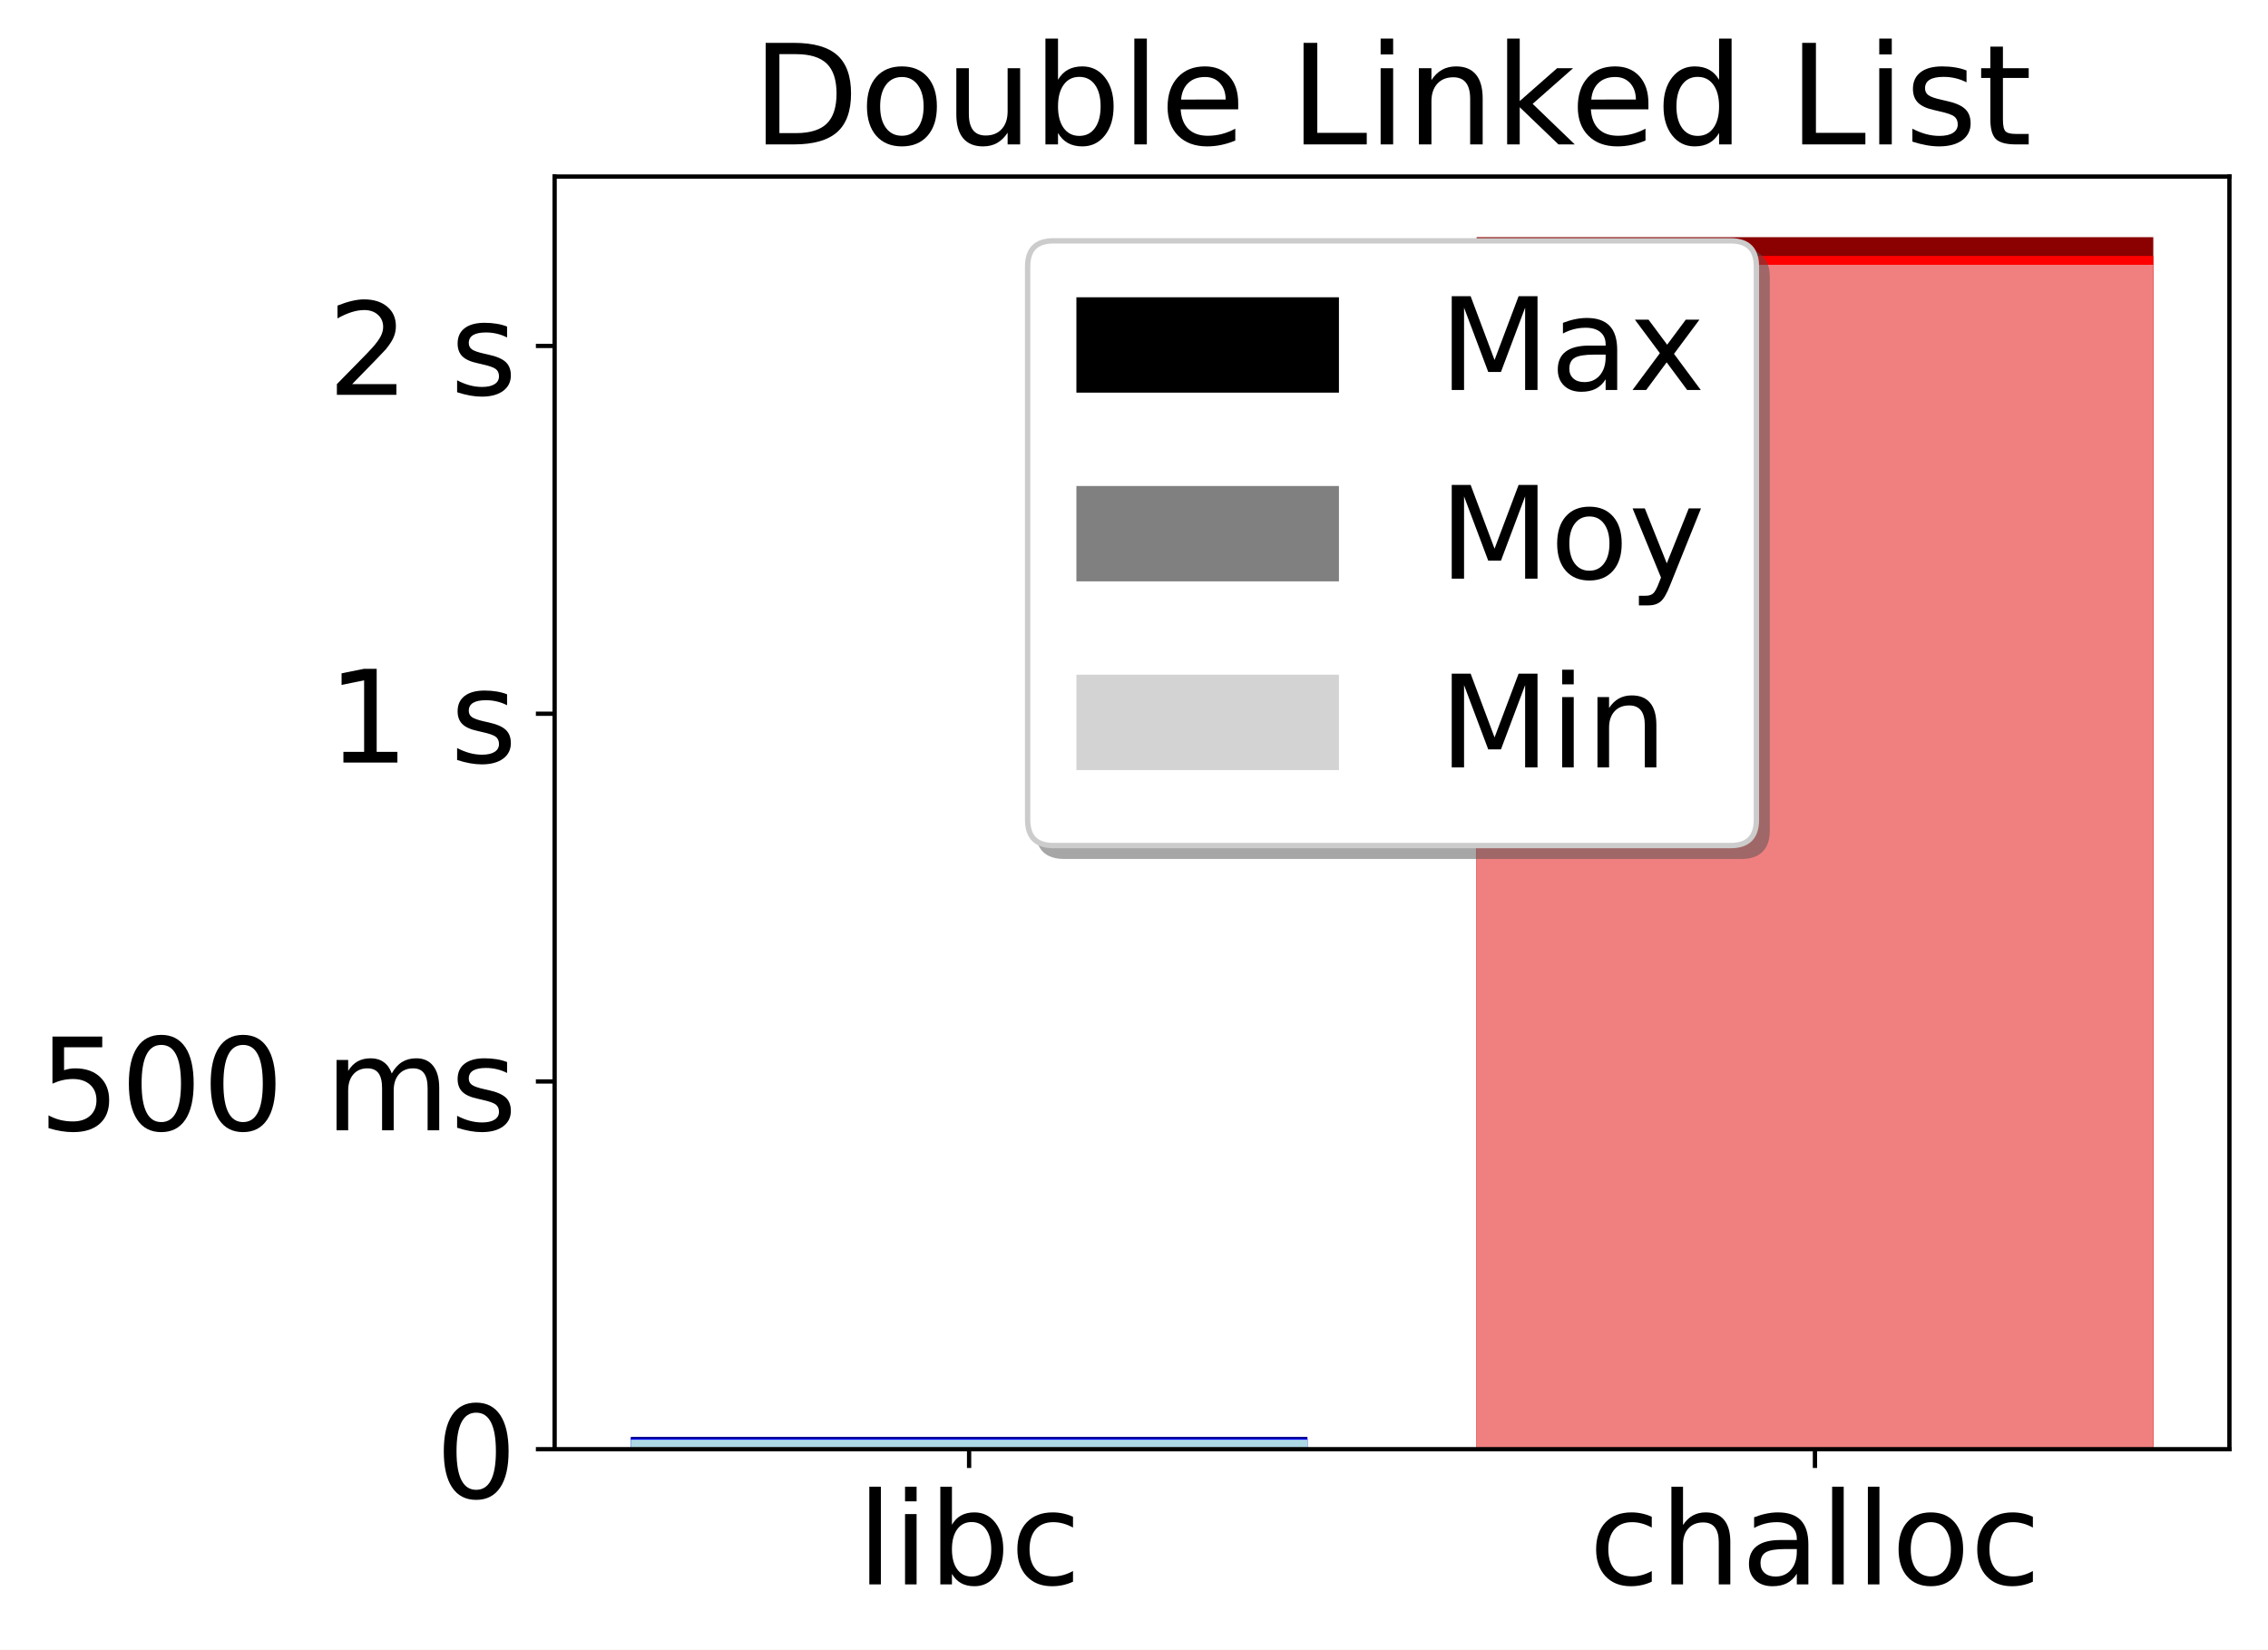
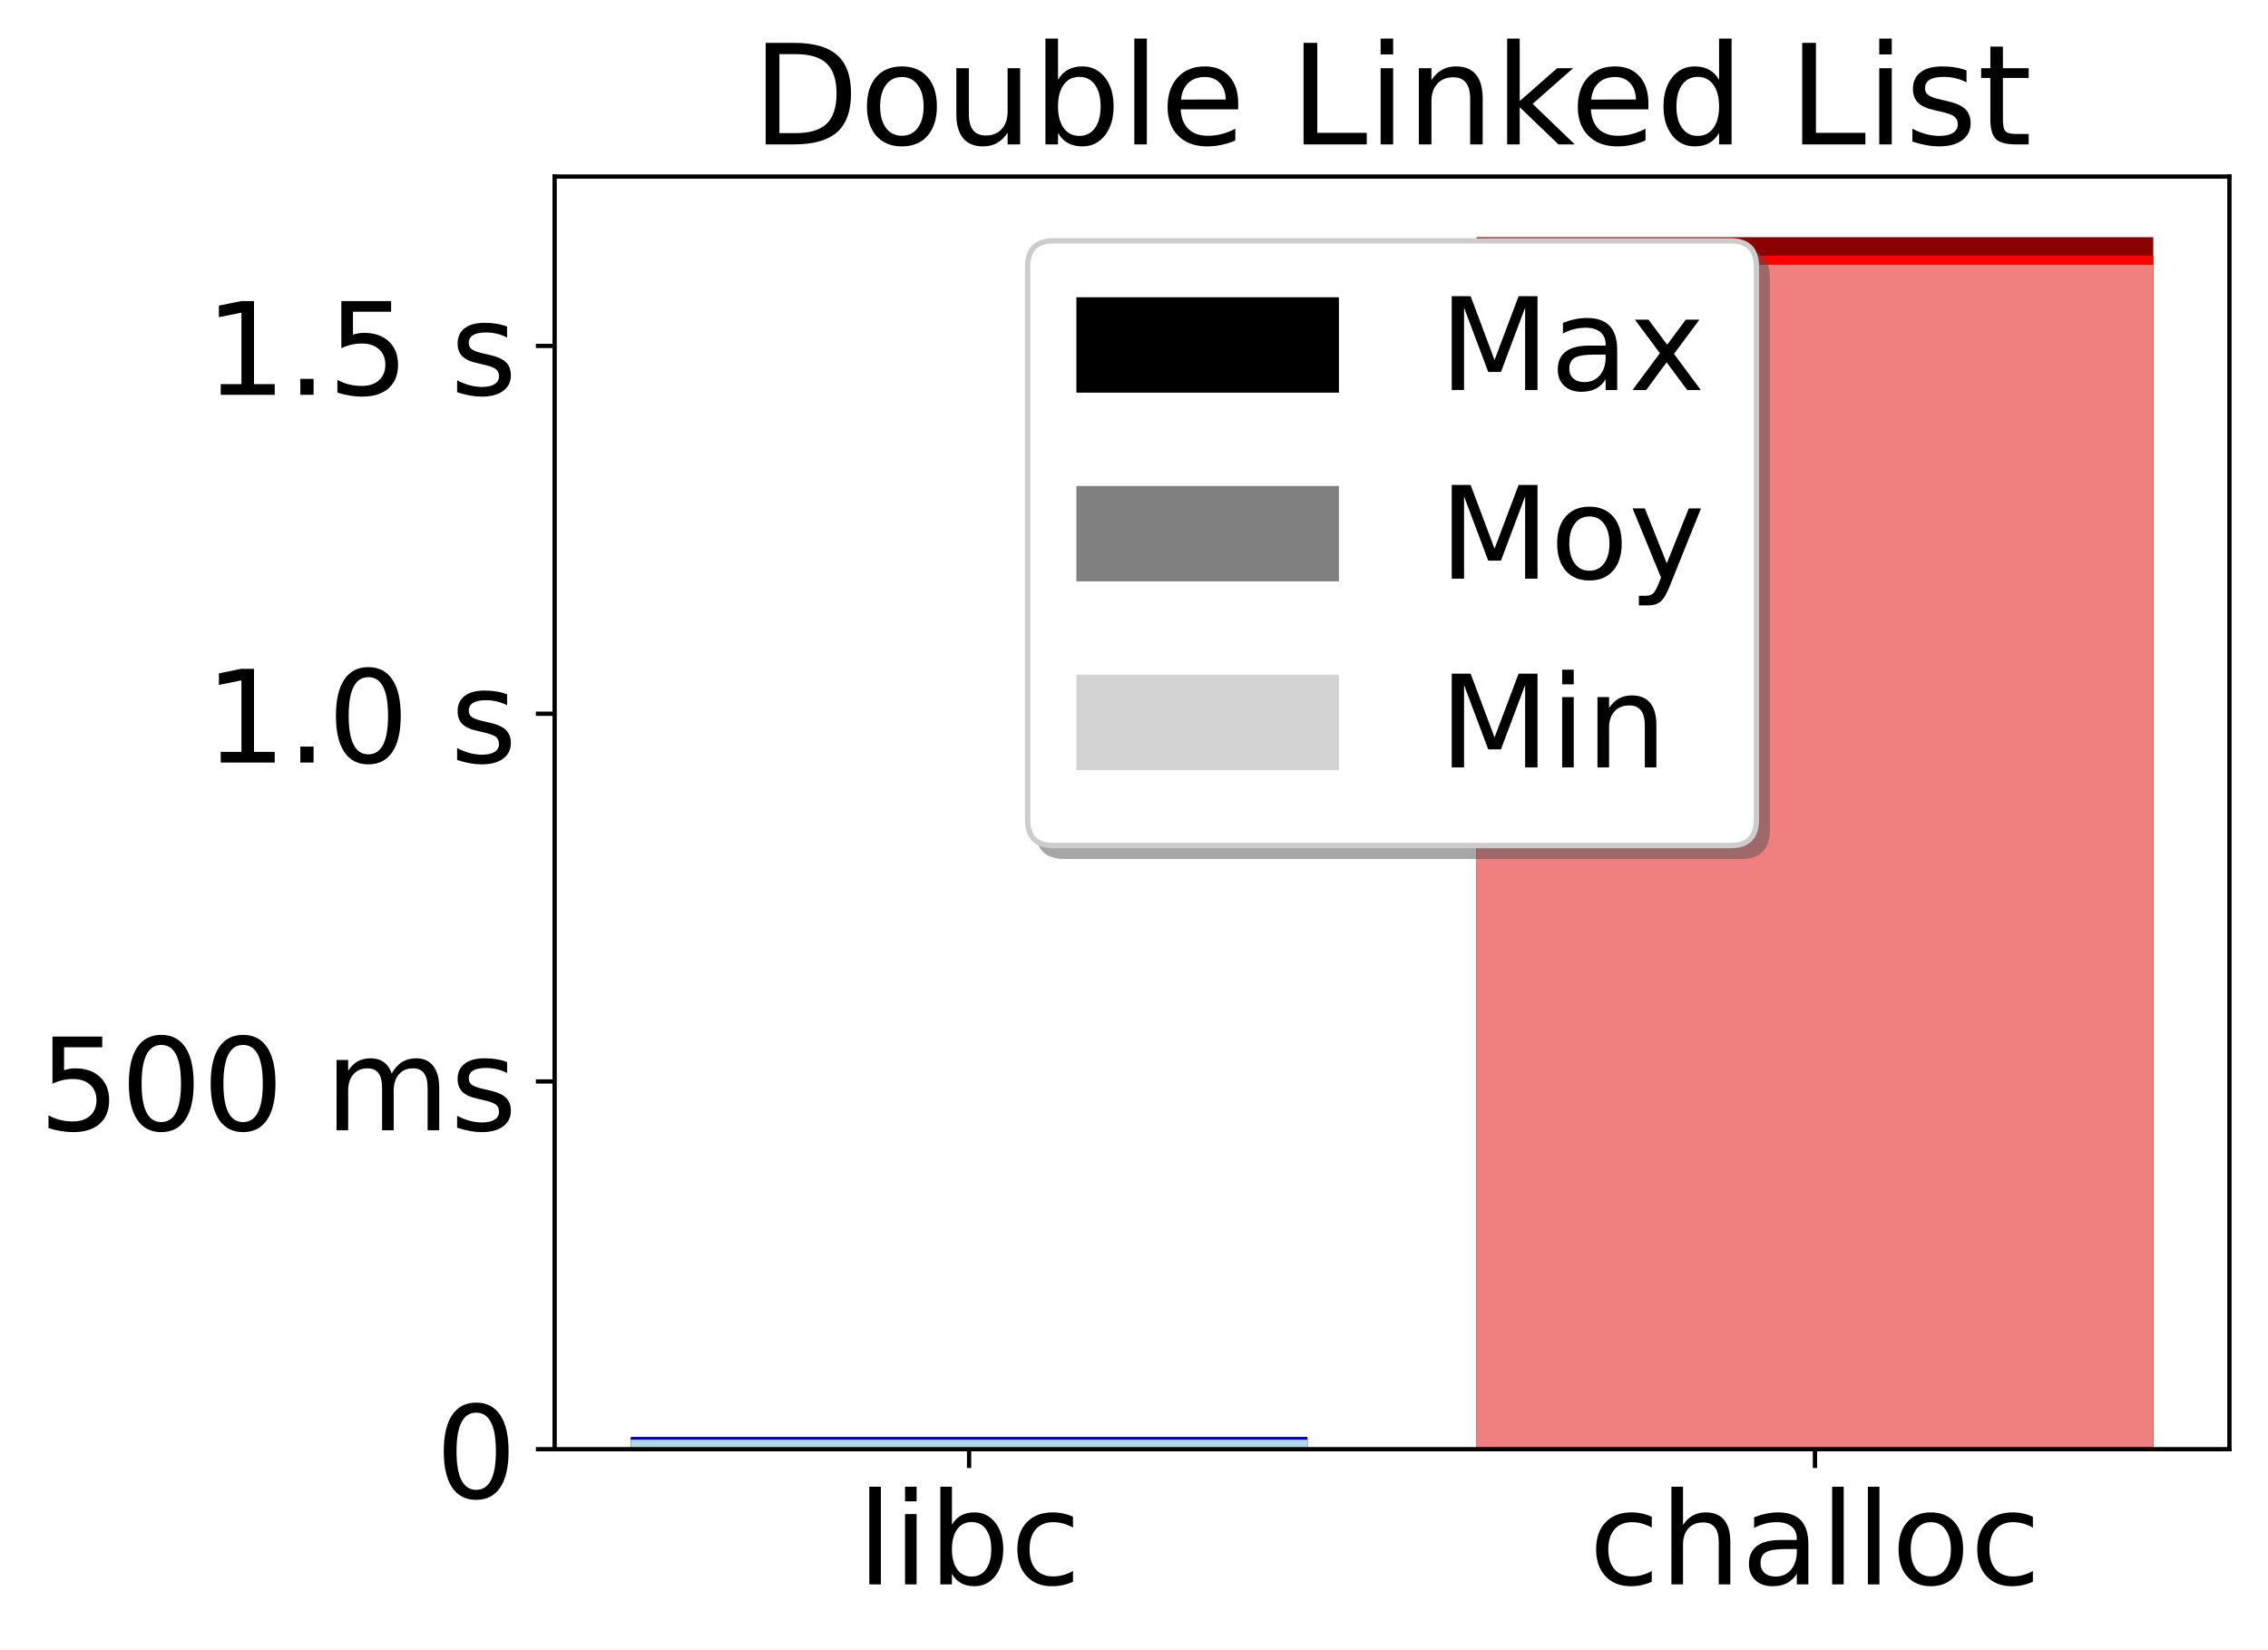
<svg xmlns="http://www.w3.org/2000/svg" xmlns:xlink="http://www.w3.org/1999/xlink" width="423.308pt" height="307.943pt" viewBox="0 0 423.308 307.943" version="1.1">
  <defs>
    <style type="text/css">*{stroke-linejoin: round; stroke-linecap: butt}</style>
  </defs>
  <g id="figure_1">
    <g id="patch_1">
      <path d="M 0 307.943  L 423.308 307.943  L 423.308 0  L 0 0  z " style="fill: #ffffff" />
    </g>
    <g id="axes_1">
      <g id="patch_2">
        <path d="M 103.517 270.516  L 416.108 270.516  L 416.108 32.956  L 103.517 32.956  z " style="fill: #ffffff" />
      </g>
      <g id="patch_3">
-         <path d="M 117.726 270.516  L 244.025 270.516  L 244.025 268.224  L 117.726 268.224  z " clip-path="url(#pc7461af4ea)" style="fill: #00008b" />
+         <path d="M 117.726 270.516  L 244.025 270.516  L 244.025 268.224  L 117.726 268.224  z " clip-path="url(#p3db27354b1)" style="fill: #00008b" />
      </g>
      <g id="patch_4">
-         <path d="M 117.726 270.516  L 244.025 270.516  L 244.025 268.55  L 117.726 268.55  z " clip-path="url(#pc7461af4ea)" style="fill: #0000ff" />
+         <path d="M 117.726 270.516  L 244.025 270.516  L 244.025 268.55  L 117.726 268.55  z " clip-path="url(#p3db27354b1)" style="fill: #0000ff" />
      </g>
      <g id="patch_5">
-         <path d="M 117.726 270.516  L 244.025 270.516  L 244.025 268.736  L 117.726 268.736  z " clip-path="url(#pc7461af4ea)" style="fill: #add8e6" />
+         <path d="M 117.726 270.516  L 244.025 270.516  L 244.025 268.736  L 117.726 268.736  z " clip-path="url(#p3db27354b1)" style="fill: #add8e6" />
      </g>
      <g id="patch_6">
-         <path d="M 275.6 270.516  L 401.899 270.516  L 401.899 44.268  L 275.6 44.268  z " clip-path="url(#pc7461af4ea)" style="fill: #8b0000" />
+         <path d="M 275.6 270.516  L 401.899 270.516  L 401.899 44.268  L 275.6 44.268  z " clip-path="url(#p3db27354b1)" style="fill: #8b0000" />
      </g>
      <g id="patch_7">
-         <path d="M 275.6 270.516  L 401.899 270.516  L 401.899 47.773  L 275.6 47.773  z " clip-path="url(#pc7461af4ea)" style="fill: #ff0000" />
+         <path d="M 275.6 270.516  L 401.899 270.516  L 401.899 47.773  L 275.6 47.773  z " clip-path="url(#p3db27354b1)" style="fill: #ff0000" />
      </g>
      <g id="patch_8">
-         <path d="M 275.6 270.516  L 401.899 270.516  L 401.899 49.429  L 275.6 49.429  z " clip-path="url(#pc7461af4ea)" style="fill: #f08080" />
+         <path d="M 275.6 270.516  L 401.899 270.516  L 401.899 49.429  L 275.6 49.429  z " clip-path="url(#p3db27354b1)" style="fill: #f08080" />
      </g>
      <g id="matplotlib.axis_1">
        <g id="xtick_1">
          <g id="line2d_1">
            <defs>
-               <path id="ma86248a98c" d="M 0 0  L 0 3.5  " style="stroke: #000000; stroke-width: 0.8" />
-             </defs>
-             <g>
-               <use xlink:href="#ma86248a98c" x="180.876" y="270.516" style="stroke: #000000; stroke-width: 0.8" />
+               <path id="m56a7d96e41" d="M 0 0  L 0 3.5  " style="stroke: #000000; stroke-width: 0.8" />
+             </defs>
+             <g>
+               <use xlink:href="#m56a7d96e41" x="180.876" y="270.516" style="stroke: #000000; stroke-width: 0.8" />
            </g>
          </g>
          <g id="text_1">
            <g transform="translate(159.9919 295.7522) scale(0.24 -0.24)">
              <defs>
                <path id="DejaVuSans-6c" d="M 603 4863  L 1178 4863  L 1178 0  L 603 0  L 603 4863  z " transform="scale(0.015625)" />
                <path id="DejaVuSans-69" d="M 603 3500  L 1178 3500  L 1178 0  L 603 0  L 603 3500  z M 603 4863  L 1178 4863  L 1178 4134  L 603 4134  L 603 4863  z " transform="scale(0.015625)" />
                <path id="DejaVuSans-62" d="M 3116 1747  Q 3116 2381 2855 2742  Q 2594 3103 2138 3103  Q 1681 3103 1420 2742  Q 1159 2381 1159 1747  Q 1159 1113 1420 752  Q 1681 391 2138 391  Q 2594 391 2855 752  Q 3116 1113 3116 1747  z M 1159 2969  Q 1341 3281 1617 3432  Q 1894 3584 2278 3584  Q 2916 3584 3314 3078  Q 3713 2572 3713 1747  Q 3713 922 3314 415  Q 2916 -91 2278 -91  Q 1894 -91 1617 61  Q 1341 213 1159 525  L 1159 0  L 581 0  L 581 4863  L 1159 4863  L 1159 2969  z " transform="scale(0.015625)" />
                <path id="DejaVuSans-63" d="M 3122 3366  L 3122 2828  Q 2878 2963 2633 3030  Q 2388 3097 2138 3097  Q 1578 3097 1268 2742  Q 959 2388 959 1747  Q 959 1106 1268 751  Q 1578 397 2138 397  Q 2388 397 2633 464  Q 2878 531 3122 666  L 3122 134  Q 2881 22 2623 -34  Q 2366 -91 2075 -91  Q 1284 -91 818 406  Q 353 903 353 1747  Q 353 2603 823 3093  Q 1294 3584 2113 3584  Q 2378 3584 2631 3529  Q 2884 3475 3122 3366  z " transform="scale(0.015625)" />
              </defs>
              <use xlink:href="#DejaVuSans-6c" />
              <use xlink:href="#DejaVuSans-69" x="27.783" />
              <use xlink:href="#DejaVuSans-62" x="55.566" />
              <use xlink:href="#DejaVuSans-63" x="119.043" />
            </g>
          </g>
        </g>
        <g id="xtick_2">
          <g id="line2d_2">
            <g>
-               <use xlink:href="#ma86248a98c" x="338.749" y="270.516" style="stroke: #000000; stroke-width: 0.8" />
+               <use xlink:href="#m56a7d96e41" x="338.749" y="270.516" style="stroke: #000000; stroke-width: 0.8" />
            </g>
          </g>
          <g id="text_2">
            <g transform="translate(296.5844 295.7522) scale(0.24 -0.24)">
              <defs>
                <path id="DejaVuSans-68" d="M 3513 2113  L 3513 0  L 2938 0  L 2938 2094  Q 2938 2591 2744 2837  Q 2550 3084 2163 3084  Q 1697 3084 1428 2787  Q 1159 2491 1159 1978  L 1159 0  L 581 0  L 581 4863  L 1159 4863  L 1159 2956  Q 1366 3272 1645 3428  Q 1925 3584 2291 3584  Q 2894 3584 3203 3211  Q 3513 2838 3513 2113  z " transform="scale(0.015625)" />
                <path id="DejaVuSans-61" d="M 2194 1759  Q 1497 1759 1228 1600  Q 959 1441 959 1056  Q 959 750 1161 570  Q 1363 391 1709 391  Q 2188 391 2477 730  Q 2766 1069 2766 1631  L 2766 1759  L 2194 1759  z M 3341 1997  L 3341 0  L 2766 0  L 2766 531  Q 2569 213 2275 61  Q 1981 -91 1556 -91  Q 1019 -91 701 211  Q 384 513 384 1019  Q 384 1609 779 1909  Q 1175 2209 1959 2209  L 2766 2209  L 2766 2266  Q 2766 2663 2505 2880  Q 2244 3097 1772 3097  Q 1472 3097 1187 3025  Q 903 2953 641 2809  L 641 3341  Q 956 3463 1253 3523  Q 1550 3584 1831 3584  Q 2591 3584 2966 3190  Q 3341 2797 3341 1997  z " transform="scale(0.015625)" />
                <path id="DejaVuSans-6f" d="M 1959 3097  Q 1497 3097 1228 2736  Q 959 2375 959 1747  Q 959 1119 1226 758  Q 1494 397 1959 397  Q 2419 397 2687 759  Q 2956 1122 2956 1747  Q 2956 2369 2687 2733  Q 2419 3097 1959 3097  z M 1959 3584  Q 2709 3584 3137 3096  Q 3566 2609 3566 1747  Q 3566 888 3137 398  Q 2709 -91 1959 -91  Q 1206 -91 779 398  Q 353 888 353 1747  Q 353 2609 779 3096  Q 1206 3584 1959 3584  z " transform="scale(0.015625)" />
              </defs>
              <use xlink:href="#DejaVuSans-63" />
              <use xlink:href="#DejaVuSans-68" x="54.98" />
              <use xlink:href="#DejaVuSans-61" x="118.359" />
              <use xlink:href="#DejaVuSans-6c" x="179.639" />
              <use xlink:href="#DejaVuSans-6c" x="207.422" />
              <use xlink:href="#DejaVuSans-6f" x="235.205" />
              <use xlink:href="#DejaVuSans-63" x="296.387" />
            </g>
          </g>
        </g>
      </g>
      <g id="matplotlib.axis_2">
        <g id="ytick_1">
          <g id="line2d_3">
            <defs>
-               <path id="m8c92bd4704" d="M 0 0  L -3.5 0  " style="stroke: #000000; stroke-width: 0.8" />
-             </defs>
-             <g>
-               <use xlink:href="#m8c92bd4704" x="103.517" y="270.516" style="stroke: #000000; stroke-width: 0.8" />
+               <path id="m36c0be6738" d="M 0 0  L -3.5 0  " style="stroke: #000000; stroke-width: 0.8" />
+             </defs>
+             <g>
+               <use xlink:href="#m36c0be6738" x="103.517" y="270.516" style="stroke: #000000; stroke-width: 0.8" />
            </g>
          </g>
          <g id="text_3">
            <g transform="translate(81.2475 279.6341) scale(0.24 -0.24)">
              <defs>
                <path id="DejaVuSans-30" d="M 2034 4250  Q 1547 4250 1301 3770  Q 1056 3291 1056 2328  Q 1056 1369 1301 889  Q 1547 409 2034 409  Q 2525 409 2770 889  Q 3016 1369 3016 2328  Q 3016 3291 2770 3770  Q 2525 4250 2034 4250  z M 2034 4750  Q 2819 4750 3233 4129  Q 3647 3509 3647 2328  Q 3647 1150 3233 529  Q 2819 -91 2034 -91  Q 1250 -91 836 529  Q 422 1150 422 2328  Q 422 3509 836 4129  Q 1250 4750 2034 4750  z " transform="scale(0.015625)" />
              </defs>
              <use xlink:href="#DejaVuSans-30" />
            </g>
          </g>
        </g>
        <g id="ytick_2">
          <g id="line2d_4">
            <g>
-               <use xlink:href="#m8c92bd4704" x="103.517" y="201.87" style="stroke: #000000; stroke-width: 0.8" />
+               <use xlink:href="#m36c0be6738" x="103.517" y="201.87" style="stroke: #000000; stroke-width: 0.8" />
            </g>
          </g>
          <g id="text_4">
            <g transform="translate(7.2 210.9882) scale(0.24 -0.24)">
              <defs>
                <path id="DejaVuSans-35" d="M 691 4666  L 3169 4666  L 3169 4134  L 1269 4134  L 1269 2991  Q 1406 3038 1543 3061  Q 1681 3084 1819 3084  Q 2600 3084 3056 2656  Q 3513 2228 3513 1497  Q 3513 744 3044 326  Q 2575 -91 1722 -91  Q 1428 -91 1123 -41  Q 819 9 494 109  L 494 744  Q 775 591 1075 516  Q 1375 441 1709 441  Q 2250 441 2565 725  Q 2881 1009 2881 1497  Q 2881 1984 2565 2268  Q 2250 2553 1709 2553  Q 1456 2553 1204 2497  Q 953 2441 691 2322  L 691 4666  z " transform="scale(0.015625)" />
                <path id="DejaVuSans-20" transform="scale(0.015625)" />
                <path id="DejaVuSans-6d" d="M 3328 2828  Q 3544 3216 3844 3400  Q 4144 3584 4550 3584  Q 5097 3584 5394 3201  Q 5691 2819 5691 2113  L 5691 0  L 5113 0  L 5113 2094  Q 5113 2597 4934 2840  Q 4756 3084 4391 3084  Q 3944 3084 3684 2787  Q 3425 2491 3425 1978  L 3425 0  L 2847 0  L 2847 2094  Q 2847 2600 2669 2842  Q 2491 3084 2119 3084  Q 1678 3084 1418 2786  Q 1159 2488 1159 1978  L 1159 0  L 581 0  L 581 3500  L 1159 3500  L 1159 2956  Q 1356 3278 1631 3431  Q 1906 3584 2284 3584  Q 2666 3584 2933 3390  Q 3200 3197 3328 2828  z " transform="scale(0.015625)" />
                <path id="DejaVuSans-73" d="M 2834 3397  L 2834 2853  Q 2591 2978 2328 3040  Q 2066 3103 1784 3103  Q 1356 3103 1142 2972  Q 928 2841 928 2578  Q 928 2378 1081 2264  Q 1234 2150 1697 2047  L 1894 2003  Q 2506 1872 2764 1633  Q 3022 1394 3022 966  Q 3022 478 2636 193  Q 2250 -91 1575 -91  Q 1294 -91 989 -36  Q 684 19 347 128  L 347 722  Q 666 556 975 473  Q 1284 391 1588 391  Q 1994 391 2212 530  Q 2431 669 2431 922  Q 2431 1156 2273 1281  Q 2116 1406 1581 1522  L 1381 1569  Q 847 1681 609 1914  Q 372 2147 372 2553  Q 372 3047 722 3315  Q 1072 3584 1716 3584  Q 2034 3584 2315 3537  Q 2597 3491 2834 3397  z " transform="scale(0.015625)" />
              </defs>
              <use xlink:href="#DejaVuSans-35" />
              <use xlink:href="#DejaVuSans-30" x="63.623" />
              <use xlink:href="#DejaVuSans-30" x="127.246" />
              <use xlink:href="#DejaVuSans-20" x="190.869" />
              <use xlink:href="#DejaVuSans-6d" x="222.656" />
              <use xlink:href="#DejaVuSans-73" x="320.068" />
            </g>
          </g>
        </g>
        <g id="ytick_3">
          <g id="line2d_5">
            <g>
-               <use xlink:href="#m8c92bd4704" x="103.517" y="133.224" style="stroke: #000000; stroke-width: 0.8" />
+               <use xlink:href="#m36c0be6738" x="103.517" y="133.224" style="stroke: #000000; stroke-width: 0.8" />
            </g>
          </g>
          <g id="text_5">
-             <g transform="translate(61.1175 142.3423) scale(0.24 -0.24)">
+             <g transform="translate(38.22 142.3423) scale(0.24 -0.24)">
              <defs>
                <path id="DejaVuSans-31" d="M 794 531  L 1825 531  L 1825 4091  L 703 3866  L 703 4441  L 1819 4666  L 2450 4666  L 2450 531  L 3481 531  L 3481 0  L 794 0  L 794 531  z " transform="scale(0.015625)" />
+                 <path id="DejaVuSans-2e" d="M 684 794  L 1344 794  L 1344 0  L 684 0  L 684 794  z " transform="scale(0.015625)" />
              </defs>
              <use xlink:href="#DejaVuSans-31" />
-               <use xlink:href="#DejaVuSans-20" x="63.623" />
-               <use xlink:href="#DejaVuSans-73" x="95.41" />
+               <use xlink:href="#DejaVuSans-2e" x="63.623" />
+               <use xlink:href="#DejaVuSans-30" x="95.41" />
+               <use xlink:href="#DejaVuSans-20" x="159.033" />
+               <use xlink:href="#DejaVuSans-73" x="190.82" />
            </g>
          </g>
        </g>
        <g id="ytick_4">
          <g id="line2d_6">
            <g>
-               <use xlink:href="#m8c92bd4704" x="103.517" y="64.578" style="stroke: #000000; stroke-width: 0.8" />
+               <use xlink:href="#m36c0be6738" x="103.517" y="64.578" style="stroke: #000000; stroke-width: 0.8" />
            </g>
          </g>
          <g id="text_6">
-             <g transform="translate(61.1175 73.69647) scale(0.24 -0.24)">
-               <defs>
-                 <path id="DejaVuSans-32" d="M 1228 531  L 3431 531  L 3431 0  L 469 0  L 469 531  Q 828 903 1448 1529  Q 2069 2156 2228 2338  Q 2531 2678 2651 2914  Q 2772 3150 2772 3378  Q 2772 3750 2511 3984  Q 2250 4219 1831 4219  Q 1534 4219 1204 4116  Q 875 4013 500 3803  L 500 4441  Q 881 4594 1212 4672  Q 1544 4750 1819 4750  Q 2544 4750 2975 4387  Q 3406 4025 3406 3419  Q 3406 3131 3298 2873  Q 3191 2616 2906 2266  Q 2828 2175 2409 1742  Q 1991 1309 1228 531  z " transform="scale(0.015625)" />
-               </defs>
-               <use xlink:href="#DejaVuSans-32" />
-               <use xlink:href="#DejaVuSans-20" x="63.623" />
-               <use xlink:href="#DejaVuSans-73" x="95.41" />
+             <g transform="translate(38.22 73.69647) scale(0.24 -0.24)">
+               <use xlink:href="#DejaVuSans-31" />
+               <use xlink:href="#DejaVuSans-2e" x="63.623" />
+               <use xlink:href="#DejaVuSans-35" x="95.41" />
+               <use xlink:href="#DejaVuSans-20" x="159.033" />
+               <use xlink:href="#DejaVuSans-73" x="190.82" />
            </g>
          </g>
        </g>
      </g>
      <g id="patch_9">
        <path d="M 103.517 270.516  L 103.517 32.956  " style="fill: none; stroke: #000000; stroke-width: 0.8; stroke-linejoin: miter; stroke-linecap: square" />
      </g>
      <g id="patch_10">
        <path d="M 416.108 270.516  L 416.108 32.956  " style="fill: none; stroke: #000000; stroke-width: 0.8; stroke-linejoin: miter; stroke-linecap: square" />
      </g>
      <g id="patch_11">
        <path d="M 103.517 270.516  L 416.108 270.516  " style="fill: none; stroke: #000000; stroke-width: 0.8; stroke-linejoin: miter; stroke-linecap: square" />
      </g>
      <g id="patch_12">
        <path d="M 103.517 32.956  L 416.108 32.956  " style="fill: none; stroke: #000000; stroke-width: 0.8; stroke-linejoin: miter; stroke-linecap: square" />
      </g>
      <g id="text_7">
        <g transform="translate(140.3567 26.95594) scale(0.26 -0.26)">
          <defs>
            <path id="DejaVuSans-44" d="M 1259 4147  L 1259 519  L 2022 519  Q 2988 519 3436 956  Q 3884 1394 3884 2338  Q 3884 3275 3436 3711  Q 2988 4147 2022 4147  L 1259 4147  z M 628 4666  L 1925 4666  Q 3281 4666 3915 4102  Q 4550 3538 4550 2338  Q 4550 1131 3912 565  Q 3275 0 1925 0  L 628 0  L 628 4666  z " transform="scale(0.015625)" />
            <path id="DejaVuSans-75" d="M 544 1381  L 544 3500  L 1119 3500  L 1119 1403  Q 1119 906 1312 657  Q 1506 409 1894 409  Q 2359 409 2629 706  Q 2900 1003 2900 1516  L 2900 3500  L 3475 3500  L 3475 0  L 2900 0  L 2900 538  Q 2691 219 2414 64  Q 2138 -91 1772 -91  Q 1169 -91 856 284  Q 544 659 544 1381  z M 1991 3584  L 1991 3584  z " transform="scale(0.015625)" />
            <path id="DejaVuSans-65" d="M 3597 1894  L 3597 1613  L 953 1613  Q 991 1019 1311 708  Q 1631 397 2203 397  Q 2534 397 2845 478  Q 3156 559 3463 722  L 3463 178  Q 3153 47 2828 -22  Q 2503 -91 2169 -91  Q 1331 -91 842 396  Q 353 884 353 1716  Q 353 2575 817 3079  Q 1281 3584 2069 3584  Q 2775 3584 3186 3129  Q 3597 2675 3597 1894  z M 3022 2063  Q 3016 2534 2758 2815  Q 2500 3097 2075 3097  Q 1594 3097 1305 2825  Q 1016 2553 972 2059  L 3022 2063  z " transform="scale(0.015625)" />
            <path id="DejaVuSans-4c" d="M 628 4666  L 1259 4666  L 1259 531  L 3531 531  L 3531 0  L 628 0  L 628 4666  z " transform="scale(0.015625)" />
            <path id="DejaVuSans-6e" d="M 3513 2113  L 3513 0  L 2938 0  L 2938 2094  Q 2938 2591 2744 2837  Q 2550 3084 2163 3084  Q 1697 3084 1428 2787  Q 1159 2491 1159 1978  L 1159 0  L 581 0  L 581 3500  L 1159 3500  L 1159 2956  Q 1366 3272 1645 3428  Q 1925 3584 2291 3584  Q 2894 3584 3203 3211  Q 3513 2838 3513 2113  z " transform="scale(0.015625)" />
            <path id="DejaVuSans-6b" d="M 581 4863  L 1159 4863  L 1159 1991  L 2875 3500  L 3609 3500  L 1753 1863  L 3688 0  L 2938 0  L 1159 1709  L 1159 0  L 581 0  L 581 4863  z " transform="scale(0.015625)" />
            <path id="DejaVuSans-64" d="M 2906 2969  L 2906 4863  L 3481 4863  L 3481 0  L 2906 0  L 2906 525  Q 2725 213 2448 61  Q 2172 -91 1784 -91  Q 1150 -91 751 415  Q 353 922 353 1747  Q 353 2572 751 3078  Q 1150 3584 1784 3584  Q 2172 3584 2448 3432  Q 2725 3281 2906 2969  z M 947 1747  Q 947 1113 1208 752  Q 1469 391 1925 391  Q 2381 391 2643 752  Q 2906 1113 2906 1747  Q 2906 2381 2643 2742  Q 2381 3103 1925 3103  Q 1469 3103 1208 2742  Q 947 2381 947 1747  z " transform="scale(0.015625)" />
            <path id="DejaVuSans-74" d="M 1172 4494  L 1172 3500  L 2356 3500  L 2356 3053  L 1172 3053  L 1172 1153  Q 1172 725 1289 603  Q 1406 481 1766 481  L 2356 481  L 2356 0  L 1766 0  Q 1100 0 847 248  Q 594 497 594 1153  L 594 3053  L 172 3053  L 172 3500  L 594 3500  L 594 4494  L 1172 4494  z " transform="scale(0.015625)" />
          </defs>
          <use xlink:href="#DejaVuSans-44" />
          <use xlink:href="#DejaVuSans-6f" x="77.002" />
          <use xlink:href="#DejaVuSans-75" x="138.184" />
          <use xlink:href="#DejaVuSans-62" x="201.562" />
          <use xlink:href="#DejaVuSans-6c" x="265.039" />
          <use xlink:href="#DejaVuSans-65" x="292.822" />
          <use xlink:href="#DejaVuSans-20" x="354.346" />
          <use xlink:href="#DejaVuSans-4c" x="386.133" />
          <use xlink:href="#DejaVuSans-69" x="441.846" />
          <use xlink:href="#DejaVuSans-6e" x="469.629" />
          <use xlink:href="#DejaVuSans-6b" x="533.008" />
          <use xlink:href="#DejaVuSans-65" x="587.293" />
          <use xlink:href="#DejaVuSans-64" x="648.816" />
          <use xlink:href="#DejaVuSans-20" x="712.293" />
          <use xlink:href="#DejaVuSans-4c" x="744.08" />
          <use xlink:href="#DejaVuSans-69" x="799.793" />
          <use xlink:href="#DejaVuSans-73" x="827.576" />
          <use xlink:href="#DejaVuSans-74" x="879.676" />
        </g>
      </g>
      <g id="legend_1">
        <g id="patch_13">
          <path d="M 198.602 159.838  L 325.022 159.838  Q 329.822 159.838 329.822 155.038  L 329.822 51.756  Q 329.822 46.956 325.022 46.956  L 198.602 46.956  Q 193.803 46.956 193.803 51.756  L 193.803 155.038  Q 193.803 159.838 198.602 159.838  z " style="fill: #4d4d4d; opacity: 0.5; stroke: #4d4d4d; stroke-linejoin: miter" />
        </g>
        <g id="patch_14">
          <path d="M 196.602 157.838  L 323.022 157.838  Q 327.822 157.838 327.822 153.038  L 327.822 49.756  Q 327.822 44.956 323.022 44.956  L 196.602 44.956  Q 191.803 44.956 191.803 49.756  L 191.803 153.038  Q 191.803 157.838 196.602 157.838  z " style="fill: #ffffff; stroke: #cccccc; stroke-linejoin: miter" />
        </g>
        <g id="patch_15">
          <path d="M 201.403 72.792  L 249.403 72.792  L 249.403 55.992  L 201.403 55.992  z " style="stroke: #000000; stroke-linejoin: miter" />
        </g>
        <g id="text_8">
          <g transform="translate(268.6025 72.79219) scale(0.24 -0.24)">
            <defs>
              <path id="DejaVuSans-4d" d="M 628 4666  L 1569 4666  L 2759 1491  L 3956 4666  L 4897 4666  L 4897 0  L 4281 0  L 4281 4097  L 3078 897  L 2444 897  L 1241 4097  L 1241 0  L 628 0  L 628 4666  z " transform="scale(0.015625)" />
              <path id="DejaVuSans-78" d="M 3513 3500  L 2247 1797  L 3578 0  L 2900 0  L 1881 1375  L 863 0  L 184 0  L 1544 1831  L 300 3500  L 978 3500  L 1906 2253  L 2834 3500  L 3513 3500  z " transform="scale(0.015625)" />
            </defs>
            <use xlink:href="#DejaVuSans-4d" />
            <use xlink:href="#DejaVuSans-61" x="86.279" />
            <use xlink:href="#DejaVuSans-78" x="147.559" />
          </g>
        </g>
        <g id="patch_16">
          <path d="M 201.403 108.02  L 249.403 108.02  L 249.403 91.22  L 201.403 91.22  z " style="fill: #808080; stroke: #808080; stroke-linejoin: miter" />
        </g>
        <g id="text_9">
          <g transform="translate(268.6025 108.0197) scale(0.24 -0.24)">
            <defs>
              <path id="DejaVuSans-79" d="M 2059 -325  Q 1816 -950 1584 -1140  Q 1353 -1331 966 -1331  L 506 -1331  L 506 -850  L 844 -850  Q 1081 -850 1212 -737  Q 1344 -625 1503 -206  L 1606 56  L 191 3500  L 800 3500  L 1894 763  L 2988 3500  L 3597 3500  L 2059 -325  z " transform="scale(0.015625)" />
            </defs>
            <use xlink:href="#DejaVuSans-4d" />
            <use xlink:href="#DejaVuSans-6f" x="86.279" />
            <use xlink:href="#DejaVuSans-79" x="147.461" />
          </g>
        </g>
        <g id="patch_17">
          <path d="M 201.403 143.247  L 249.403 143.247  L 249.403 126.447  L 201.403 126.447  z " style="fill: #d3d3d3; stroke: #d3d3d3; stroke-linejoin: miter" />
        </g>
        <g id="text_10">
          <g transform="translate(268.6025 143.2472) scale(0.24 -0.24)">
            <use xlink:href="#DejaVuSans-4d" />
            <use xlink:href="#DejaVuSans-69" x="86.279" />
            <use xlink:href="#DejaVuSans-6e" x="114.062" />
          </g>
        </g>
      </g>
    </g>
  </g>
  <defs>
-     <clipPath id="pc7461af4ea">
+     <clipPath id="p3db27354b1">
      <rect x="103.517" y="32.956" width="312.59" height="237.56" />
    </clipPath>
  </defs>
</svg>
